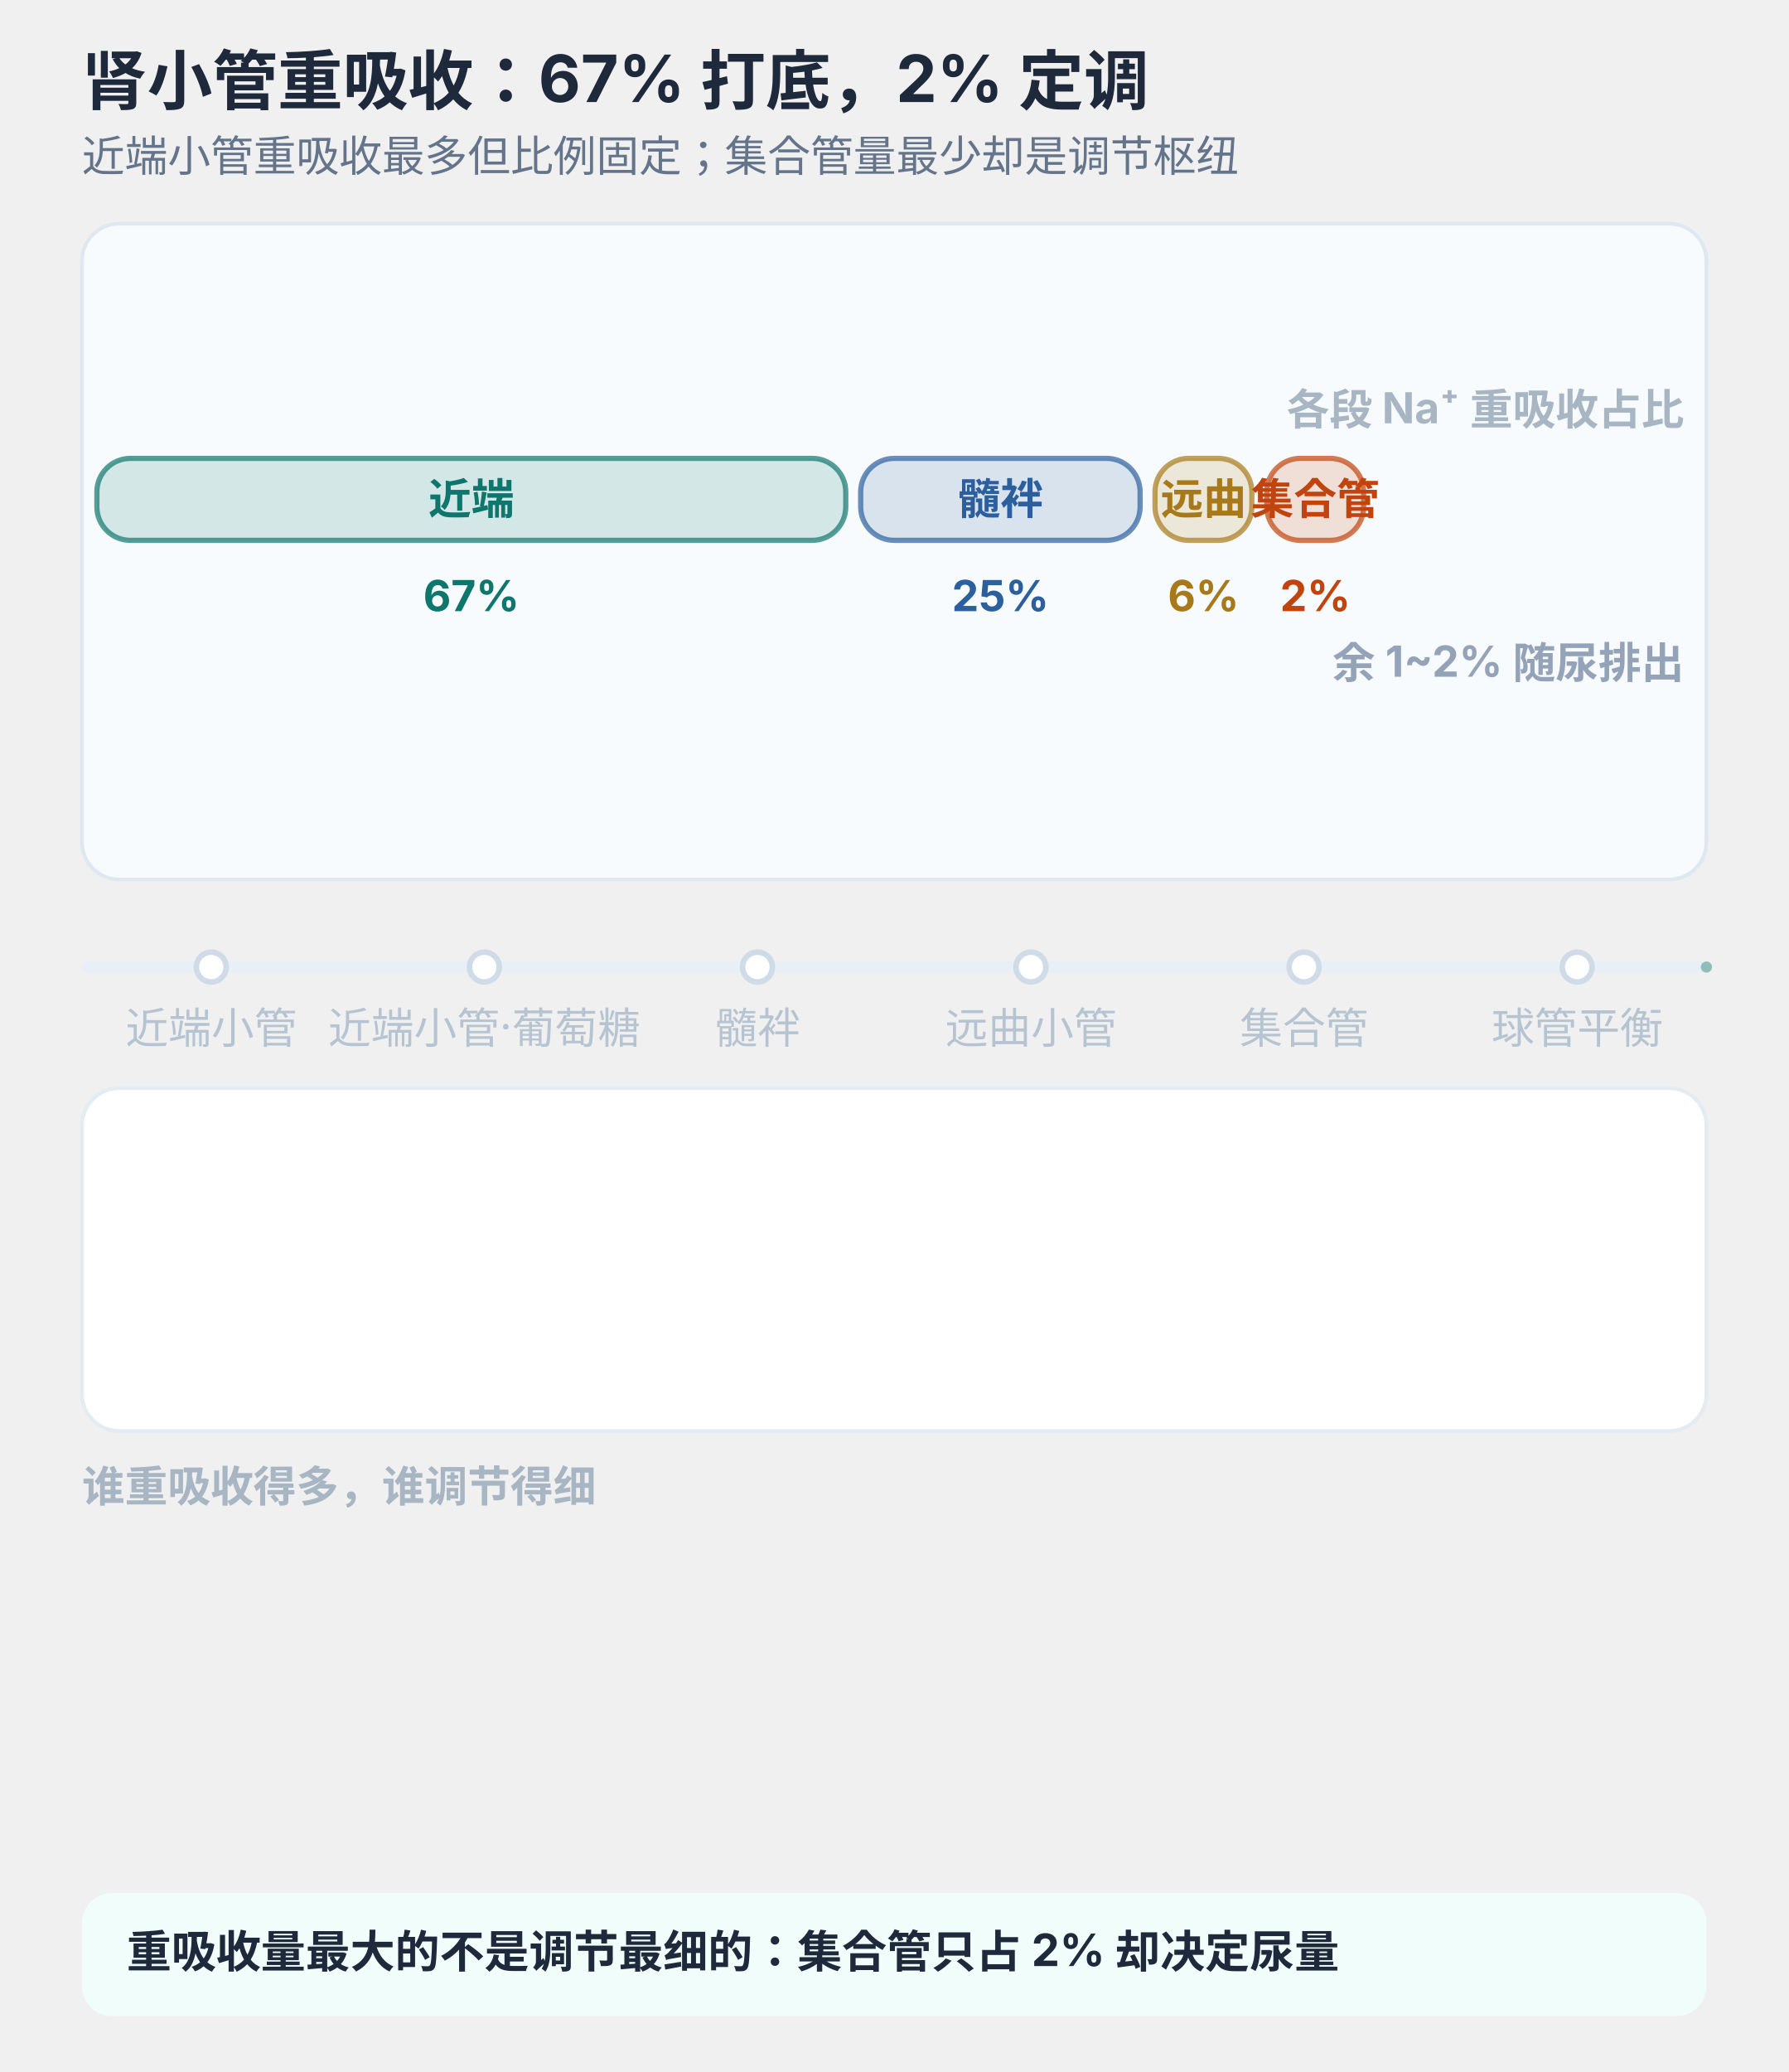
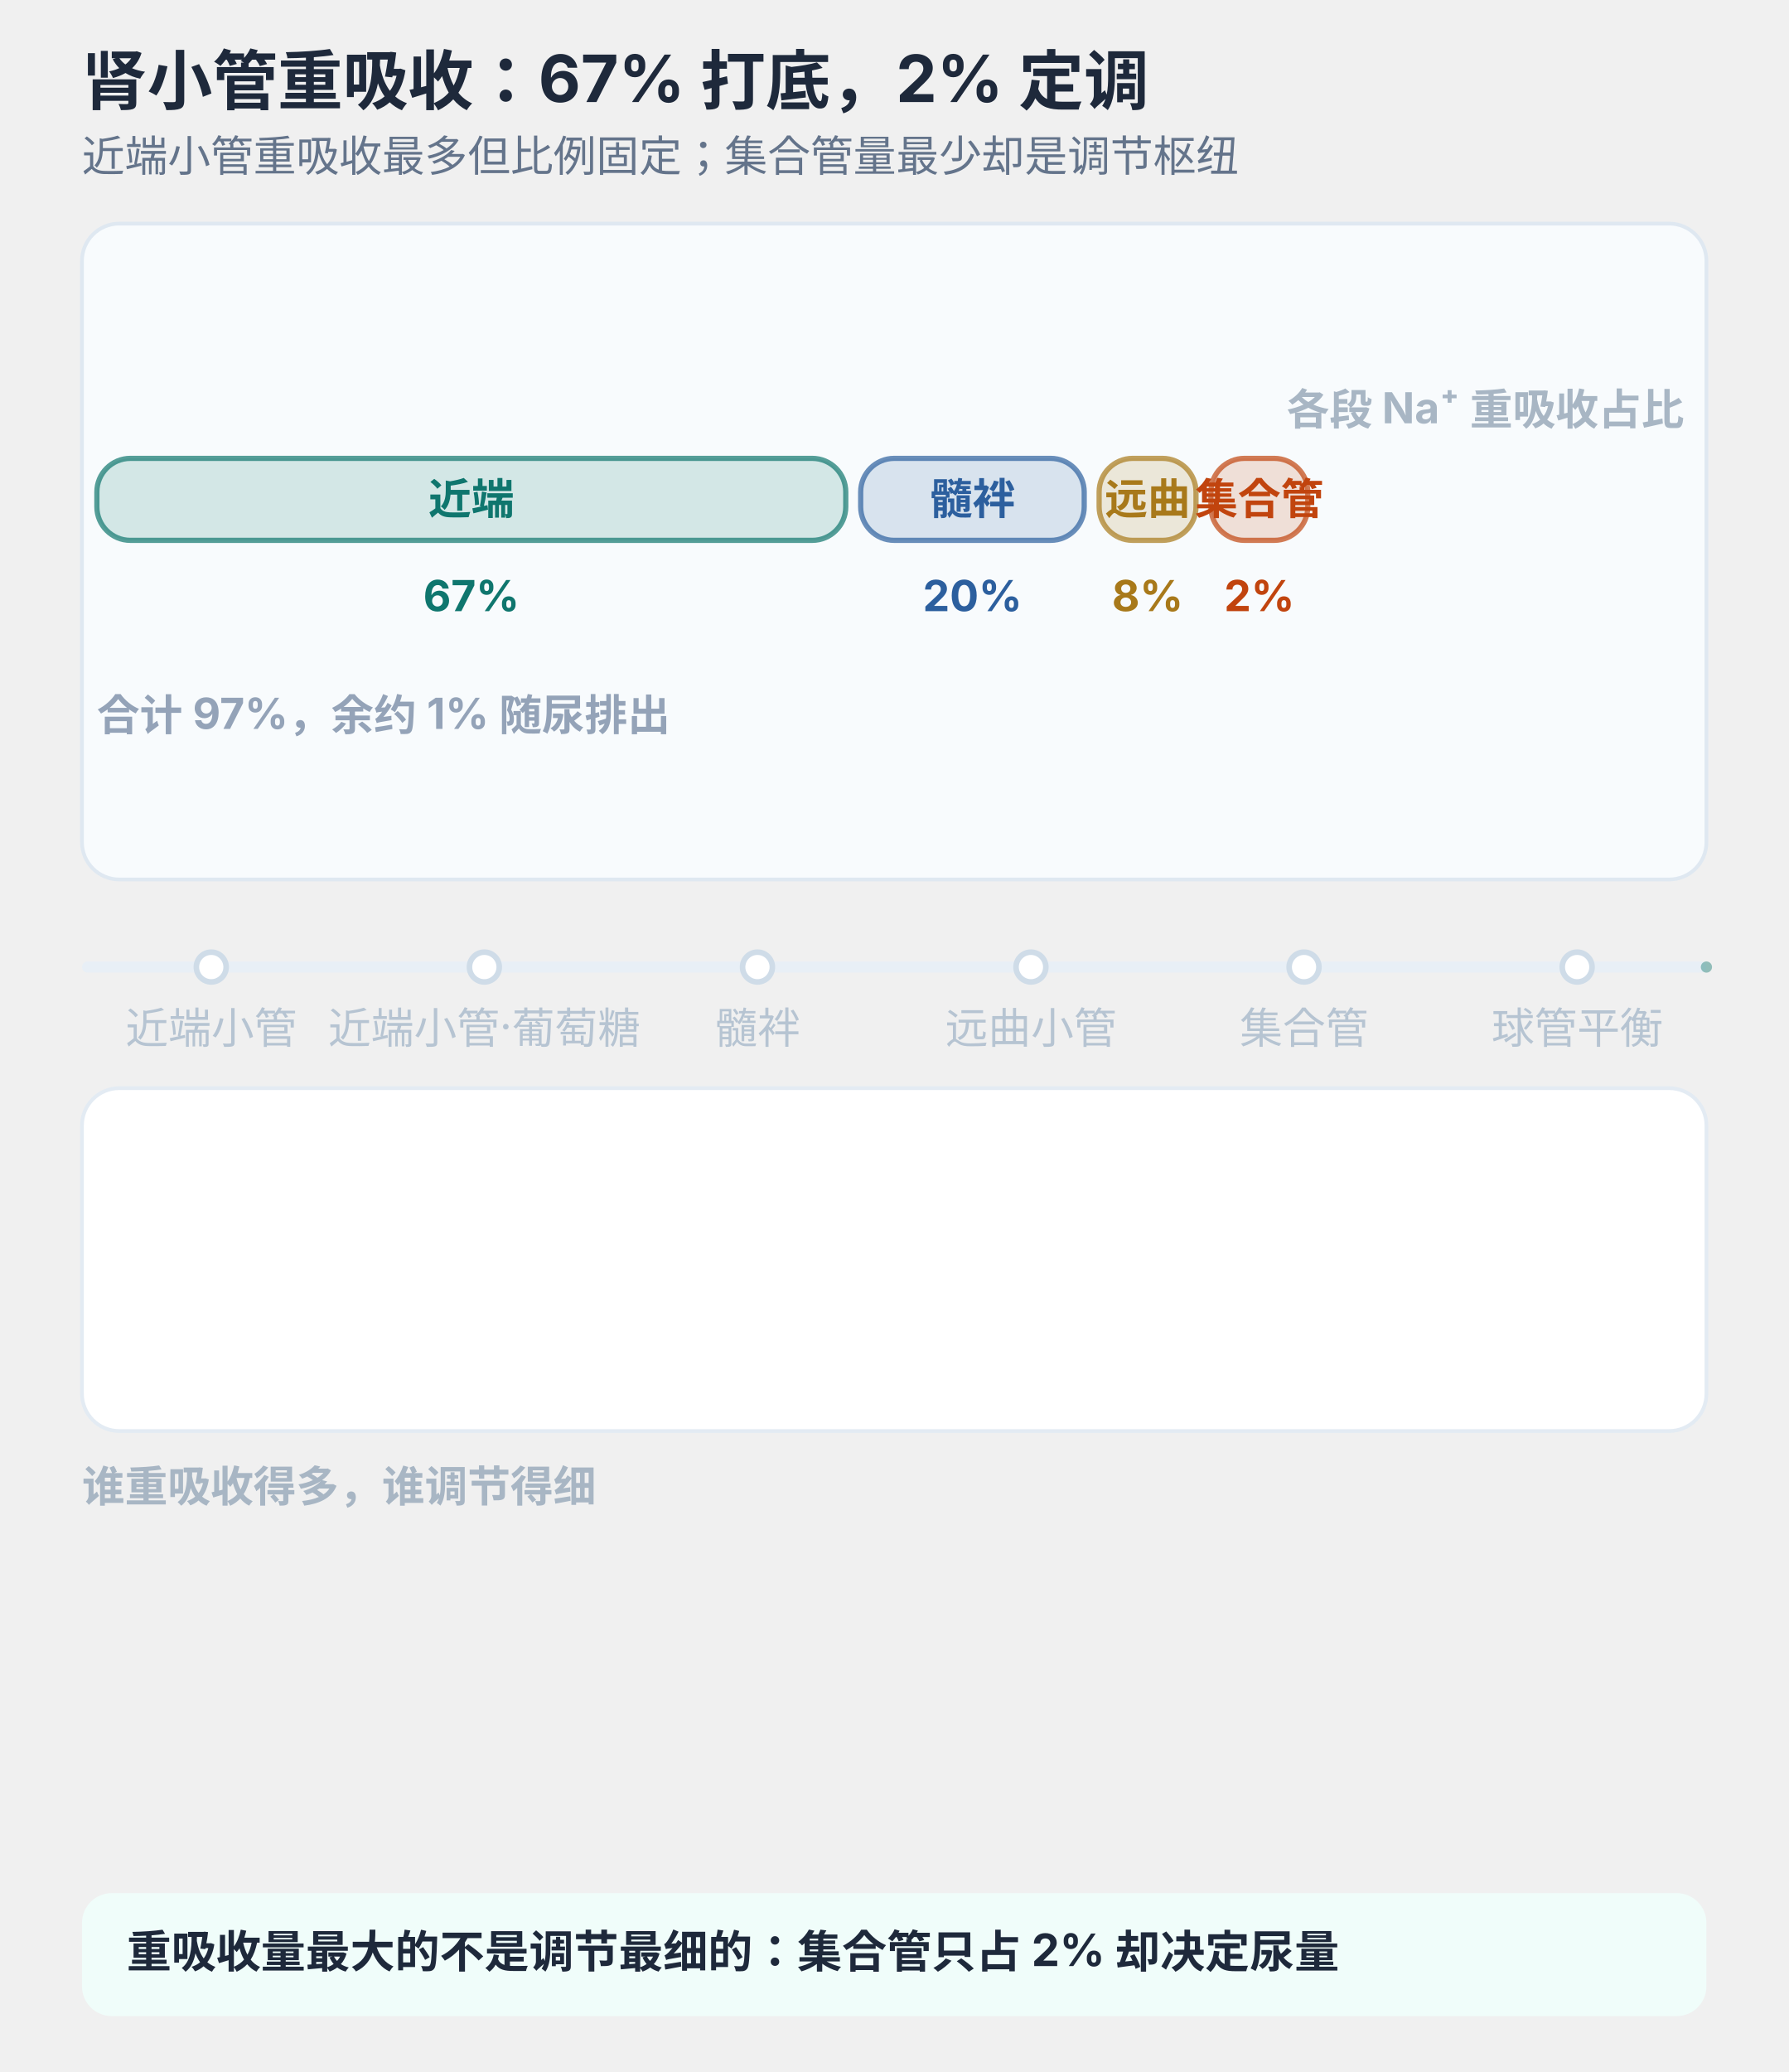
<svg xmlns="http://www.w3.org/2000/svg" viewBox="0 0 480 556" role="img" aria-labelledby="ft fd" style="background:#ffffff">
  <text x="22" y="28" font-size="17.5" font-weight="700" fill="#1e293b" font-family="-apple-system,'PingFang SC','Microsoft YaHei',sans-serif">肾小管重吸收：67% 打底，2% 定调</text>
  <text x="22" y="46" font-size="11.5" fill="#64748b" font-family="-apple-system,'PingFang SC','Microsoft YaHei',sans-serif">近端小管重吸收最多但比例固定；集合管量最少却是调节枢纽</text>
  <rect x="22" y="60" width="436" height="176" rx="10" fill="#f8fbfd" stroke="#dfe8f1" stroke-width="1" />
  <rect x="26.0" y="123" width="201.0" height="22" rx="9" fill="#0f766e" opacity="0.16" />
  <rect x="26.0" y="123" width="201.0" height="22" rx="9" fill="none" stroke="#0f766e" stroke-width="1.4" opacity="0.7" />
  <text x="126.5" y="138" font-size="11.5" fill="#0f766e" font-weight="700" text-anchor="middle" font-family="-apple-system,'PingFang SC','Microsoft YaHei',sans-serif">近端</text>
  <text x="126.5" y="164" font-size="11.5" fill="#0f766e" font-weight="700" text-anchor="middle" font-family="-apple-system,'PingFang SC','Microsoft YaHei',sans-serif">67%</text>
  <g opacity="0">
    <animate attributeName="opacity" values="1;1;0;0" keyTimes="0;0.15;0.151;1" dur="11.4s" repeatCount="indefinite" />
    <rect x="26.0" y="123" width="201.0" height="22" rx="9" fill="#0f766e" opacity="0.24" />
    <rect x="26.0" y="123" width="201.0" height="22" rx="9" fill="none" stroke="#0f766e" stroke-width="2.4" />
  </g>
-   <rect x="231.0" y="123" width="75.0" height="22" rx="9" fill="#2c5f9e" opacity="0.16" />
-   <rect x="231.0" y="123" width="75.0" height="22" rx="9" fill="none" stroke="#2c5f9e" stroke-width="1.4" opacity="0.7" />
-   <text x="268.5" y="138" font-size="11.5" fill="#2c5f9e" font-weight="700" text-anchor="middle" font-family="-apple-system,'PingFang SC','Microsoft YaHei',sans-serif">髓袢</text>
-   <text x="268.5" y="164" font-size="11.5" fill="#2c5f9e" font-weight="700" text-anchor="middle" font-family="-apple-system,'PingFang SC','Microsoft YaHei',sans-serif">25%</text>
-   <g opacity="0">
-     <animate attributeName="opacity" values="0;0;1;1;0;0" keyTimes="0;0.31;0.311;0.47;0.471;1" dur="11.4s" repeatCount="indefinite" />
-     <rect x="231.0" y="123" width="75.0" height="22" rx="9" fill="#2c5f9e" opacity="0.24" />
-     <rect x="231.0" y="123" width="75.0" height="22" rx="9" fill="none" stroke="#2c5f9e" stroke-width="2.4" />
-   </g>
-   <rect x="310.0" y="123" width="26.0" height="22" rx="9" fill="#a8791a" opacity="0.16" />
-   <rect x="310.0" y="123" width="26.0" height="22" rx="9" fill="none" stroke="#a8791a" stroke-width="1.4" opacity="0.7" />
-   <text x="323.0" y="138" font-size="11.5" fill="#a8791a" font-weight="700" text-anchor="middle" font-family="-apple-system,'PingFang SC','Microsoft YaHei',sans-serif">远曲</text>
-   <text x="323.0" y="164" font-size="11.5" fill="#a8791a" font-weight="700" text-anchor="middle" font-family="-apple-system,'PingFang SC','Microsoft YaHei',sans-serif">6%</text>
-   <g opacity="0">
-     <animate attributeName="opacity" values="0;0;1;1;0;0" keyTimes="0;0.47;0.471;0.635;0.636;1" dur="11.4s" repeatCount="indefinite" />
-     <rect x="310.0" y="123" width="26.0" height="22" rx="9" fill="#a8791a" opacity="0.24" />
-     <rect x="310.0" y="123" width="26.0" height="22" rx="9" fill="none" stroke="#a8791a" stroke-width="2.4" />
-   </g>
-   <rect x="340.0" y="123" width="26.0" height="22" rx="9" fill="#c1440e" opacity="0.16" />
-   <rect x="340.0" y="123" width="26.0" height="22" rx="9" fill="none" stroke="#c1440e" stroke-width="1.4" opacity="0.7" />
-   <text x="353.0" y="138" font-size="11.5" fill="#c1440e" font-weight="700" text-anchor="middle" font-family="-apple-system,'PingFang SC','Microsoft YaHei',sans-serif">集合管</text>
-   <text x="353.0" y="164" font-size="11.5" fill="#c1440e" font-weight="700" text-anchor="middle" font-family="-apple-system,'PingFang SC','Microsoft YaHei',sans-serif">2%</text>
-   <g opacity="0">
-     <animate attributeName="opacity" values="0;0;1;1;0;0" keyTimes="0;0.635;0.636;0.815;0.816;1" dur="11.4s" repeatCount="indefinite" />
-     <rect x="340.0" y="123" width="26.0" height="22" rx="9" fill="#c1440e" opacity="0.24" />
-     <rect x="340.0" y="123" width="26.0" height="22" rx="9" fill="none" stroke="#c1440e" stroke-width="2.4" />
-   </g>
-   <text x="452" y="182" font-size="11.5" fill="#94a3b8" font-weight="700" text-anchor="end" font-family="-apple-system,'PingFang SC','Microsoft YaHei',sans-serif">余 1~2% 随尿排出</text>
+   <rect x="231.0" y="123" width="60.0" height="22" rx="9" fill="#2c5f9e" opacity="0.16" />
+   <rect x="231.0" y="123" width="60.0" height="22" rx="9" fill="none" stroke="#2c5f9e" stroke-width="1.4" opacity="0.7" />
+   <text x="261.0" y="138" font-size="11.5" fill="#2c5f9e" font-weight="700" text-anchor="middle" font-family="-apple-system,'PingFang SC','Microsoft YaHei',sans-serif">髓袢</text>
+   <text x="261.0" y="164" font-size="11.5" fill="#2c5f9e" font-weight="700" text-anchor="middle" font-family="-apple-system,'PingFang SC','Microsoft YaHei',sans-serif">20%</text>
+   <g opacity="0">
+     <animate attributeName="opacity" values="0;0;1;1;0;0" keyTimes="0;0.31;0.311;0.47;0.471;1" dur="11.4s" repeatCount="indefinite" />
+     <rect x="231.0" y="123" width="60.0" height="22" rx="9" fill="#2c5f9e" opacity="0.24" />
+     <rect x="231.0" y="123" width="60.0" height="22" rx="9" fill="none" stroke="#2c5f9e" stroke-width="2.4" />
+   </g>
+   <rect x="295.0" y="123" width="26.0" height="22" rx="9" fill="#a8791a" opacity="0.16" />
+   <rect x="295.0" y="123" width="26.0" height="22" rx="9" fill="none" stroke="#a8791a" stroke-width="1.4" opacity="0.7" />
+   <text x="308.0" y="138" font-size="11.5" fill="#a8791a" font-weight="700" text-anchor="middle" font-family="-apple-system,'PingFang SC','Microsoft YaHei',sans-serif">远曲</text>
+   <text x="308.0" y="164" font-size="11.5" fill="#a8791a" font-weight="700" text-anchor="middle" font-family="-apple-system,'PingFang SC','Microsoft YaHei',sans-serif">8%</text>
+   <g opacity="0">
+     <animate attributeName="opacity" values="0;0;1;1;0;0" keyTimes="0;0.47;0.471;0.635;0.636;1" dur="11.4s" repeatCount="indefinite" />
+     <rect x="295.0" y="123" width="26.0" height="22" rx="9" fill="#a8791a" opacity="0.24" />
+     <rect x="295.0" y="123" width="26.0" height="22" rx="9" fill="none" stroke="#a8791a" stroke-width="2.4" />
+   </g>
+   <rect x="325.0" y="123" width="26.0" height="22" rx="9" fill="#c1440e" opacity="0.16" />
+   <rect x="325.0" y="123" width="26.0" height="22" rx="9" fill="none" stroke="#c1440e" stroke-width="1.4" opacity="0.7" />
+   <text x="338.0" y="138" font-size="11.5" fill="#c1440e" font-weight="700" text-anchor="middle" font-family="-apple-system,'PingFang SC','Microsoft YaHei',sans-serif">集合管</text>
+   <text x="338.0" y="164" font-size="11.5" fill="#c1440e" font-weight="700" text-anchor="middle" font-family="-apple-system,'PingFang SC','Microsoft YaHei',sans-serif">2%</text>
+   <g opacity="0">
+     <animate attributeName="opacity" values="0;0;1;1;0;0" keyTimes="0;0.635;0.636;0.815;0.816;1" dur="11.4s" repeatCount="indefinite" />
+     <rect x="325.0" y="123" width="26.0" height="22" rx="9" fill="#c1440e" opacity="0.24" />
+     <rect x="325.0" y="123" width="26.0" height="22" rx="9" fill="none" stroke="#c1440e" stroke-width="2.4" />
+   </g>
+   <text x="26" y="196" font-size="11.5" fill="#94a3b8" font-weight="700" text-anchor="start" font-family="-apple-system,'PingFang SC','Microsoft YaHei',sans-serif">合计 97%，余约 1% 随尿排出</text>
  <text x="452" y="114" font-size="11.5" fill="#a8b6c4" font-weight="700" text-anchor="end" font-family="-apple-system,'PingFang SC','Microsoft YaHei',sans-serif">各段 Na⁺ 重吸收占比</text>
  <g opacity="0">
    <animate attributeName="opacity" values="1;1;0;0" keyTimes="0;0.15;0.151;1" dur="11.4s" repeatCount="indefinite" />
    <path d="M64,136 V132" stroke="#0f766e" stroke-width="1" />
    <rect x="64" y="110" width="10" height="10" rx="2" fill="#0f766e" opacity="0.85" />
    <text x="92" y="104" font-size="11.5" fill="#0f766e" font-weight="700" text-anchor="middle" font-family="-apple-system,'PingFang SC','Microsoft YaHei',sans-serif">Na⁺-K⁺ 泵</text>
    <path d="M50,156 L64,140" stroke="#c0392b" stroke-width="1.8" />
    <text x="44" y="164" font-size="11.5" fill="#c0392b" font-weight="700" text-anchor="middle" font-family="-apple-system,'PingFang SC','Microsoft YaHei',sans-serif">Na⁺ 入胞</text>
  </g>
  <g opacity="0">
    <animate attributeName="opacity" values="0;0;1;1;0;0" keyTimes="0;0.15;0.151;0.31;0.311;1" dur="11.4s" repeatCount="indefinite" />
    <circle cx="92" cy="136" r="5" fill="#c0392b" />
    <text x="30" y="182" font-size="11.5" fill="#c0392b" font-weight="700" text-anchor="start" font-family="-apple-system,'PingFang SC','Microsoft YaHei',sans-serif">葡萄糖 100%</text>
  </g>
  <g opacity="0">
    <animate attributeName="opacity" values="0;0;1;1;0;0" keyTimes="0;0.31;0.311;0.47;0.471;1" dur="11.4s" repeatCount="indefinite" />
    <path d="M236,156 V178 H300 V156" fill="none" stroke="#2c5f9e" stroke-width="2" stroke-dasharray="4 3" />
    <text x="268" y="192" font-size="11.5" fill="#2c5f9e" font-weight="700" text-anchor="middle" font-family="-apple-system,'PingFang SC','Microsoft YaHei',sans-serif">逆流倍增</text>
  </g>
  <g opacity="0">
    <animate attributeName="opacity" values="0;0;1;1;0;0" keyTimes="0;0.635;0.636;0.815;0.816;1" dur="11.4s" repeatCount="indefinite" />
    <rect x="24" y="202" width="432" height="22" rx="6" fill="#fde8dd" />
    <text x="32" y="217" font-size="11.5" fill="#c1440e" font-weight="700" text-anchor="start" font-family="-apple-system,'PingFang SC','Microsoft YaHei',sans-serif">醛固酮：Na⁺ 回、K⁺ 出　ADH：水回</text>
  </g>
  <g opacity="0">
    <animate attributeName="opacity" values="0;0;1;1" keyTimes="0;0.815;0.816;1" dur="11.4s" repeatCount="indefinite" />
    <path d="M300,114 V100 H70 V114" fill="none" stroke="#2f8f57" stroke-width="1.8" stroke-dasharray="5 3" />
    <text x="185" y="96" font-size="11.5" fill="#2f8f57" font-weight="700" text-anchor="middle" font-family="-apple-system,'PingFang SC','Microsoft YaHei',sans-serif">球管平衡 65~70%</text>
  </g>
  <rect x="22" y="258" width="436" height="3" rx="1.5" fill="#e8eff6" />
  <path d="M22,259.5 H458" stroke="#0f766e" stroke-width="3" stroke-linecap="round" opacity="0.42" stroke-dasharray="436" stroke-dashoffset="436">
    <animate attributeName="stroke-dashoffset" values="436;0" keyTimes="0;1" dur="11.4s" repeatCount="indefinite" />
  </path>
  <circle cx="56.7" cy="259.5" r="4" fill="#ffffff" stroke="#cfdce8" stroke-width="1.5" />
  <g opacity="0">
    <animate attributeName="opacity" values="1;1;0;0" keyTimes="0;0.15;0.151;1" dur="11.4s" repeatCount="indefinite" />
    <circle cx="56.7" cy="259.5" r="5.5" fill="#0f766e" />
  </g>
  <g opacity="1">
    <animate attributeName="opacity" values="0.0;0.0;1.0;1.0" keyTimes="0;0.15;0.151;1" dur="11.4s" repeatCount="indefinite" />
    <text x="56.7" y="280" text-anchor="middle" font-size="11.5" fill="#b6c4d2" font-family="-apple-system,'PingFang SC','Microsoft YaHei',sans-serif">近端小管</text>
  </g>
  <g opacity="0">
    <animate attributeName="opacity" values="1;1;0;0" keyTimes="0;0.15;0.151;1" dur="11.4s" repeatCount="indefinite" />
    <text x="56.7" y="280" text-anchor="middle" font-size="11.5" font-weight="700" fill="#0f766e" font-family="-apple-system,'PingFang SC','Microsoft YaHei',sans-serif">近端小管</text>
  </g>
  <circle cx="130.0" cy="259.5" r="4" fill="#ffffff" stroke="#cfdce8" stroke-width="1.5" />
  <g opacity="0">
    <animate attributeName="opacity" values="0;0;1;1;0;0" keyTimes="0;0.15;0.151;0.31;0.311;1" dur="11.4s" repeatCount="indefinite" />
    <circle cx="130.0" cy="259.5" r="5.5" fill="#c0392b" />
  </g>
  <g opacity="1">
    <animate attributeName="opacity" values="1.0;1.0;0.0;0.0;1.0;1.0" keyTimes="0;0.15;0.151;0.31;0.311;1" dur="11.4s" repeatCount="indefinite" />
    <text x="130.0" y="280" text-anchor="middle" font-size="11.5" fill="#b6c4d2" font-family="-apple-system,'PingFang SC','Microsoft YaHei',sans-serif">近端小管·葡萄糖</text>
  </g>
  <g opacity="0">
    <animate attributeName="opacity" values="0;0;1;1;0;0" keyTimes="0;0.15;0.151;0.31;0.311;1" dur="11.4s" repeatCount="indefinite" />
    <text x="130.0" y="280" text-anchor="middle" font-size="11.5" font-weight="700" fill="#c0392b" font-family="-apple-system,'PingFang SC','Microsoft YaHei',sans-serif">近端小管·葡萄糖</text>
  </g>
  <circle cx="203.3" cy="259.5" r="4" fill="#ffffff" stroke="#cfdce8" stroke-width="1.5" />
  <g opacity="0">
    <animate attributeName="opacity" values="0;0;1;1;0;0" keyTimes="0;0.31;0.311;0.47;0.471;1" dur="11.4s" repeatCount="indefinite" />
    <circle cx="203.3" cy="259.5" r="5.5" fill="#2c5f9e" />
  </g>
  <g opacity="1">
    <animate attributeName="opacity" values="1.0;1.0;0.0;0.0;1.0;1.0" keyTimes="0;0.31;0.311;0.47;0.471;1" dur="11.4s" repeatCount="indefinite" />
    <text x="203.3" y="280" text-anchor="middle" font-size="11.5" fill="#b6c4d2" font-family="-apple-system,'PingFang SC','Microsoft YaHei',sans-serif">髓袢</text>
  </g>
  <g opacity="0">
    <animate attributeName="opacity" values="0;0;1;1;0;0" keyTimes="0;0.31;0.311;0.47;0.471;1" dur="11.4s" repeatCount="indefinite" />
    <text x="203.3" y="280" text-anchor="middle" font-size="11.5" font-weight="700" fill="#2c5f9e" font-family="-apple-system,'PingFang SC','Microsoft YaHei',sans-serif">髓袢</text>
  </g>
  <circle cx="276.7" cy="259.5" r="4" fill="#ffffff" stroke="#cfdce8" stroke-width="1.5" />
  <g opacity="0">
    <animate attributeName="opacity" values="0;0;1;1;0;0" keyTimes="0;0.47;0.471;0.635;0.636;1" dur="11.4s" repeatCount="indefinite" />
    <circle cx="276.7" cy="259.5" r="5.5" fill="#a8791a" />
  </g>
  <g opacity="1">
    <animate attributeName="opacity" values="1.0;1.0;0.0;0.0;1.0;1.0" keyTimes="0;0.47;0.471;0.635;0.636;1" dur="11.4s" repeatCount="indefinite" />
    <text x="276.7" y="280" text-anchor="middle" font-size="11.5" fill="#b6c4d2" font-family="-apple-system,'PingFang SC','Microsoft YaHei',sans-serif">远曲小管</text>
  </g>
  <g opacity="0">
    <animate attributeName="opacity" values="0;0;1;1;0;0" keyTimes="0;0.47;0.471;0.635;0.636;1" dur="11.4s" repeatCount="indefinite" />
    <text x="276.7" y="280" text-anchor="middle" font-size="11.5" font-weight="700" fill="#a8791a" font-family="-apple-system,'PingFang SC','Microsoft YaHei',sans-serif">远曲小管</text>
  </g>
  <circle cx="350.0" cy="259.5" r="4" fill="#ffffff" stroke="#cfdce8" stroke-width="1.5" />
  <g opacity="0">
    <animate attributeName="opacity" values="0;0;1;1;0;0" keyTimes="0;0.635;0.636;0.815;0.816;1" dur="11.4s" repeatCount="indefinite" />
    <circle cx="350.0" cy="259.5" r="5.5" fill="#c1440e" />
  </g>
  <g opacity="1">
    <animate attributeName="opacity" values="1.0;1.0;0.0;0.0;1.0;1.0" keyTimes="0;0.635;0.636;0.815;0.816;1" dur="11.4s" repeatCount="indefinite" />
    <text x="350.0" y="280" text-anchor="middle" font-size="11.5" fill="#b6c4d2" font-family="-apple-system,'PingFang SC','Microsoft YaHei',sans-serif">集合管</text>
  </g>
  <g opacity="0">
    <animate attributeName="opacity" values="0;0;1;1;0;0" keyTimes="0;0.635;0.636;0.815;0.816;1" dur="11.4s" repeatCount="indefinite" />
    <text x="350.0" y="280" text-anchor="middle" font-size="11.5" font-weight="700" fill="#c1440e" font-family="-apple-system,'PingFang SC','Microsoft YaHei',sans-serif">集合管</text>
  </g>
  <circle cx="423.3" cy="259.5" r="4" fill="#ffffff" stroke="#cfdce8" stroke-width="1.5" />
  <g opacity="0">
    <animate attributeName="opacity" values="0;0;1;1" keyTimes="0;0.815;0.816;1" dur="11.4s" repeatCount="indefinite" />
    <circle cx="423.3" cy="259.5" r="5.5" fill="#2f8f57" />
  </g>
  <g opacity="1">
    <animate attributeName="opacity" values="1.0;1.0;0.0;0.0" keyTimes="0;0.815;0.816;1" dur="11.4s" repeatCount="indefinite" />
    <text x="423.3" y="280" text-anchor="middle" font-size="11.5" fill="#b6c4d2" font-family="-apple-system,'PingFang SC','Microsoft YaHei',sans-serif">球管平衡</text>
  </g>
  <g opacity="0">
    <animate attributeName="opacity" values="0;0;1;1" keyTimes="0;0.815;0.816;1" dur="11.4s" repeatCount="indefinite" />
    <text x="423.3" y="280" text-anchor="middle" font-size="11.5" font-weight="700" fill="#2f8f57" font-family="-apple-system,'PingFang SC','Microsoft YaHei',sans-serif">球管平衡</text>
  </g>
  <rect x="22" y="292" width="436" height="92" rx="10" fill="#ffffff" stroke="#e3ebf3" stroke-width="1" />
  <g opacity="0">
    <animate attributeName="opacity" values="1;1;0;0" keyTimes="0;0.15;0.151;1" dur="11.4s" repeatCount="indefinite" />
    <rect x="22" y="293" width="3" height="90" fill="#0f766e" opacity="0.85" />
    <text x="40" y="318" font-size="11.5" fill="#a8b6c4" font-weight="700" font-family="-apple-system,'PingFang SC','Microsoft YaHei',sans-serif">因为</text>
    <text x="78" y="318" font-size="12.5" fill="#6b7c8d" font-family="-apple-system,'PingFang SC','Microsoft YaHei',sans-serif">Na⁺-K⁺ 泵把 Na⁺ 泵出基底侧，管内 Na⁺ 顺梯度进入胞内</text>
    <text x="40" y="354" font-size="11.5" fill="#0f766e" font-weight="700" font-family="-apple-system,'PingFang SC','Microsoft YaHei',sans-serif">所以</text>
    <text x="78" y="354" font-size="14.5" fill="#0f766e" font-weight="700" font-family="-apple-system,'PingFang SC','Microsoft YaHei',sans-serif">约 65~70% 的 Na⁺ 与水在此重吸收，是重吸收的主力</text>
  </g>
  <g opacity="0">
    <animate attributeName="opacity" values="0;0;1;1;0;0" keyTimes="0;0.15;0.151;0.31;0.311;1" dur="11.4s" repeatCount="indefinite" />
    <rect x="22" y="293" width="3" height="90" fill="#c0392b" opacity="0.85" />
    <text x="40" y="318" font-size="11.5" fill="#a8b6c4" font-weight="700" font-family="-apple-system,'PingFang SC','Microsoft YaHei',sans-serif">因为</text>
    <text x="78" y="318" font-size="12.5" fill="#6b7c8d" font-family="-apple-system,'PingFang SC','Microsoft YaHei',sans-serif">管腔侧 SGLT2 与 Na⁺ 同向转运葡萄糖</text>
    <text x="40" y="354" font-size="11.5" fill="#c0392b" font-weight="700" font-family="-apple-system,'PingFang SC','Microsoft YaHei',sans-serif">所以</text>
    <text x="78" y="354" font-size="14.5" fill="#c0392b" font-weight="700" font-family="-apple-system,'PingFang SC','Microsoft YaHei',sans-serif">葡萄糖 100% 重吸收；超过转运极限即出现糖尿</text>
  </g>
  <g opacity="0">
    <animate attributeName="opacity" values="0;0;1;1;0;0" keyTimes="0;0.31;0.311;0.47;0.471;1" dur="11.4s" repeatCount="indefinite" />
    <rect x="22" y="293" width="3" height="90" fill="#2c5f9e" opacity="0.85" />
    <text x="40" y="318" font-size="11.5" fill="#a8b6c4" font-weight="700" font-family="-apple-system,'PingFang SC','Microsoft YaHei',sans-serif">因为</text>
    <text x="78" y="318" font-size="12.5" fill="#6b7c8d" font-family="-apple-system,'PingFang SC','Microsoft YaHei',sans-serif">降支透水、升支粗段 Na⁺-K⁺-2Cl⁻ 主动泵盐</text>
    <text x="40" y="354" font-size="11.5" fill="#2c5f9e" font-weight="700" font-family="-apple-system,'PingFang SC','Microsoft YaHei',sans-serif">所以</text>
-     <text x="78" y="354" font-size="14.5" fill="#2c5f9e" font-weight="700" font-family="-apple-system,'PingFang SC','Microsoft YaHei',sans-serif">约 25% Na⁺ 在此重吸收，并建立髓质渗透梯度</text>
+     <text x="78" y="354" font-size="14.5" fill="#2c5f9e" font-weight="700" font-family="-apple-system,'PingFang SC','Microsoft YaHei',sans-serif">约 20% Na⁺ 在此重吸收，并建立髓质渗透梯度</text>
  </g>
  <g opacity="0">
    <animate attributeName="opacity" values="0;0;1;1;0;0" keyTimes="0;0.47;0.471;0.635;0.636;1" dur="11.4s" repeatCount="indefinite" />
    <rect x="22" y="293" width="3" height="90" fill="#a8791a" opacity="0.85" />
    <text x="40" y="318" font-size="11.5" fill="#a8b6c4" font-weight="700" font-family="-apple-system,'PingFang SC','Microsoft YaHei',sans-serif">因为</text>
    <text x="78" y="318" font-size="12.5" fill="#6b7c8d" font-family="-apple-system,'PingFang SC','Microsoft YaHei',sans-serif">Na⁺-Cl⁻ 同向转运，受醛固酮调节</text>
    <text x="40" y="354" font-size="11.5" fill="#a8791a" font-weight="700" font-family="-apple-system,'PingFang SC','Microsoft YaHei',sans-serif">所以</text>
    <text x="78" y="354" font-size="14.5" fill="#a8791a" font-weight="700" font-family="-apple-system,'PingFang SC','Microsoft YaHei',sans-serif">约 8%，是精细调节的起点</text>
  </g>
  <g opacity="0">
    <animate attributeName="opacity" values="0;0;1;1;0;0" keyTimes="0;0.635;0.636;0.815;0.816;1" dur="11.4s" repeatCount="indefinite" />
    <rect x="22" y="293" width="3" height="90" fill="#c1440e" opacity="0.85" />
    <text x="40" y="318" font-size="11.5" fill="#a8b6c4" font-weight="700" font-family="-apple-system,'PingFang SC','Microsoft YaHei',sans-serif">因为</text>
    <text x="78" y="318" font-size="12.5" fill="#6b7c8d" font-family="-apple-system,'PingFang SC','Microsoft YaHei',sans-serif">醛固酮促 Na⁺ 重吸收排 K⁺；ADH 促水重吸收</text>
    <text x="40" y="354" font-size="11.5" fill="#c1440e" font-weight="700" font-family="-apple-system,'PingFang SC','Microsoft YaHei',sans-serif">所以</text>
    <text x="78" y="354" font-size="14.5" fill="#c1440e" font-weight="700" font-family="-apple-system,'PingFang SC','Microsoft YaHei',sans-serif">约 2%，但决定最终尿量与尿钠 —— 调节额度最大</text>
  </g>
  <g opacity="0">
    <animate attributeName="opacity" values="0;0;1;1" keyTimes="0;0.815;0.816;1" dur="11.4s" repeatCount="indefinite" />
    <rect x="22" y="293" width="3" height="90" fill="#2f8f57" opacity="0.85" />
    <text x="40" y="318" font-size="11.5" fill="#a8b6c4" font-weight="700" font-family="-apple-system,'PingFang SC','Microsoft YaHei',sans-serif">因为</text>
    <text x="78" y="318" font-size="12.5" fill="#6b7c8d" font-family="-apple-system,'PingFang SC','Microsoft YaHei',sans-serif">近端小管重吸收比例恒定为滤过量的 65~70%</text>
    <text x="40" y="354" font-size="11.5" fill="#2f8f57" font-weight="700" font-family="-apple-system,'PingFang SC','Microsoft YaHei',sans-serif">所以</text>
    <text x="78" y="354" font-size="14.5" fill="#2f8f57" font-weight="700" font-family="-apple-system,'PingFang SC','Microsoft YaHei',sans-serif">滤过率变化时重吸收同比例变化，尿量不至于剧变</text>
  </g>
  <text x="22" y="403" font-size="11.5" fill="#a8b6c4" font-weight="700" text-anchor="start" font-family="-apple-system,'PingFang SC','Microsoft YaHei',sans-serif">谁重吸收得多，谁调节得细</text>
  <g opacity="0">
    <animate attributeName="opacity" values="1;1;0;0" keyTimes="0;0.15;0.151;1" dur="11.4s" repeatCount="indefinite" />
    <rect x="22" y="413" width="3" height="15" rx="1.5" fill="#0f766e" />
    <text x="34" y="424" font-size="12.5" fill="#0f766e" font-weight="700" text-anchor="start" font-family="-apple-system,'PingFang SC','Microsoft YaHei',sans-serif">近端小管</text>
    <text x="104" y="424" font-size="12" fill="#6b7c8d" font-weight="400" text-anchor="start" font-family="-apple-system,'PingFang SC','Microsoft YaHei',sans-serif">67%，主力但比例固定</text>
  </g>
  <g opacity="0">
    <animate attributeName="opacity" values="0;0;1;1;0;0" keyTimes="0;0.31;0.311;0.47;0.471;1" dur="11.4s" repeatCount="indefinite" />
    <rect x="22" y="436" width="3" height="15" rx="1.5" fill="#2c5f9e" />
    <text x="34" y="447" font-size="12.5" fill="#2c5f9e" font-weight="700" text-anchor="start" font-family="-apple-system,'PingFang SC','Microsoft YaHei',sans-serif">髓袢</text>
    <text x="104" y="447" font-size="12" fill="#6b7c8d" font-weight="400" text-anchor="start" font-family="-apple-system,'PingFang SC','Microsoft YaHei',sans-serif">25%，同时造梯度</text>
  </g>
  <g opacity="0">
    <animate attributeName="opacity" values="0;0;1;1;0;0" keyTimes="0;0.47;0.471;0.635;0.636;1" dur="11.4s" repeatCount="indefinite" />
    <rect x="22" y="459" width="3" height="15" rx="1.5" fill="#a8791a" />
    <text x="34" y="470" font-size="12.5" fill="#a8791a" font-weight="700" text-anchor="start" font-family="-apple-system,'PingFang SC','Microsoft YaHei',sans-serif">远曲小管</text>
    <text x="104" y="470" font-size="12" fill="#6b7c8d" font-weight="400" text-anchor="start" font-family="-apple-system,'PingFang SC','Microsoft YaHei',sans-serif">8%，醛固酮调节</text>
  </g>
  <g opacity="0">
    <animate attributeName="opacity" values="0;0;1;1;0;0" keyTimes="0;0.635;0.636;0.815;0.816;1" dur="11.4s" repeatCount="indefinite" />
    <rect x="22" y="482" width="3" height="15" rx="1.5" fill="#c1440e" />
    <text x="34" y="493" font-size="12.5" fill="#c1440e" font-weight="700" text-anchor="start" font-family="-apple-system,'PingFang SC','Microsoft YaHei',sans-serif">集合管</text>
    <text x="104" y="493" font-size="12" fill="#6b7c8d" font-weight="400" text-anchor="start" font-family="-apple-system,'PingFang SC','Microsoft YaHei',sans-serif">2%，调节额度最大</text>
  </g>
  <rect x="22" y="508" width="436" height="33" rx="8" fill="#f0fdfa" />
  <text x="34" y="528" font-size="12" fill="#1e293b" font-weight="700" text-anchor="start" font-family="-apple-system,'PingFang SC','Microsoft YaHei',sans-serif">重吸收量最大的不是调节最细的：集合管只占 2% 却决定尿量</text>
</svg>
